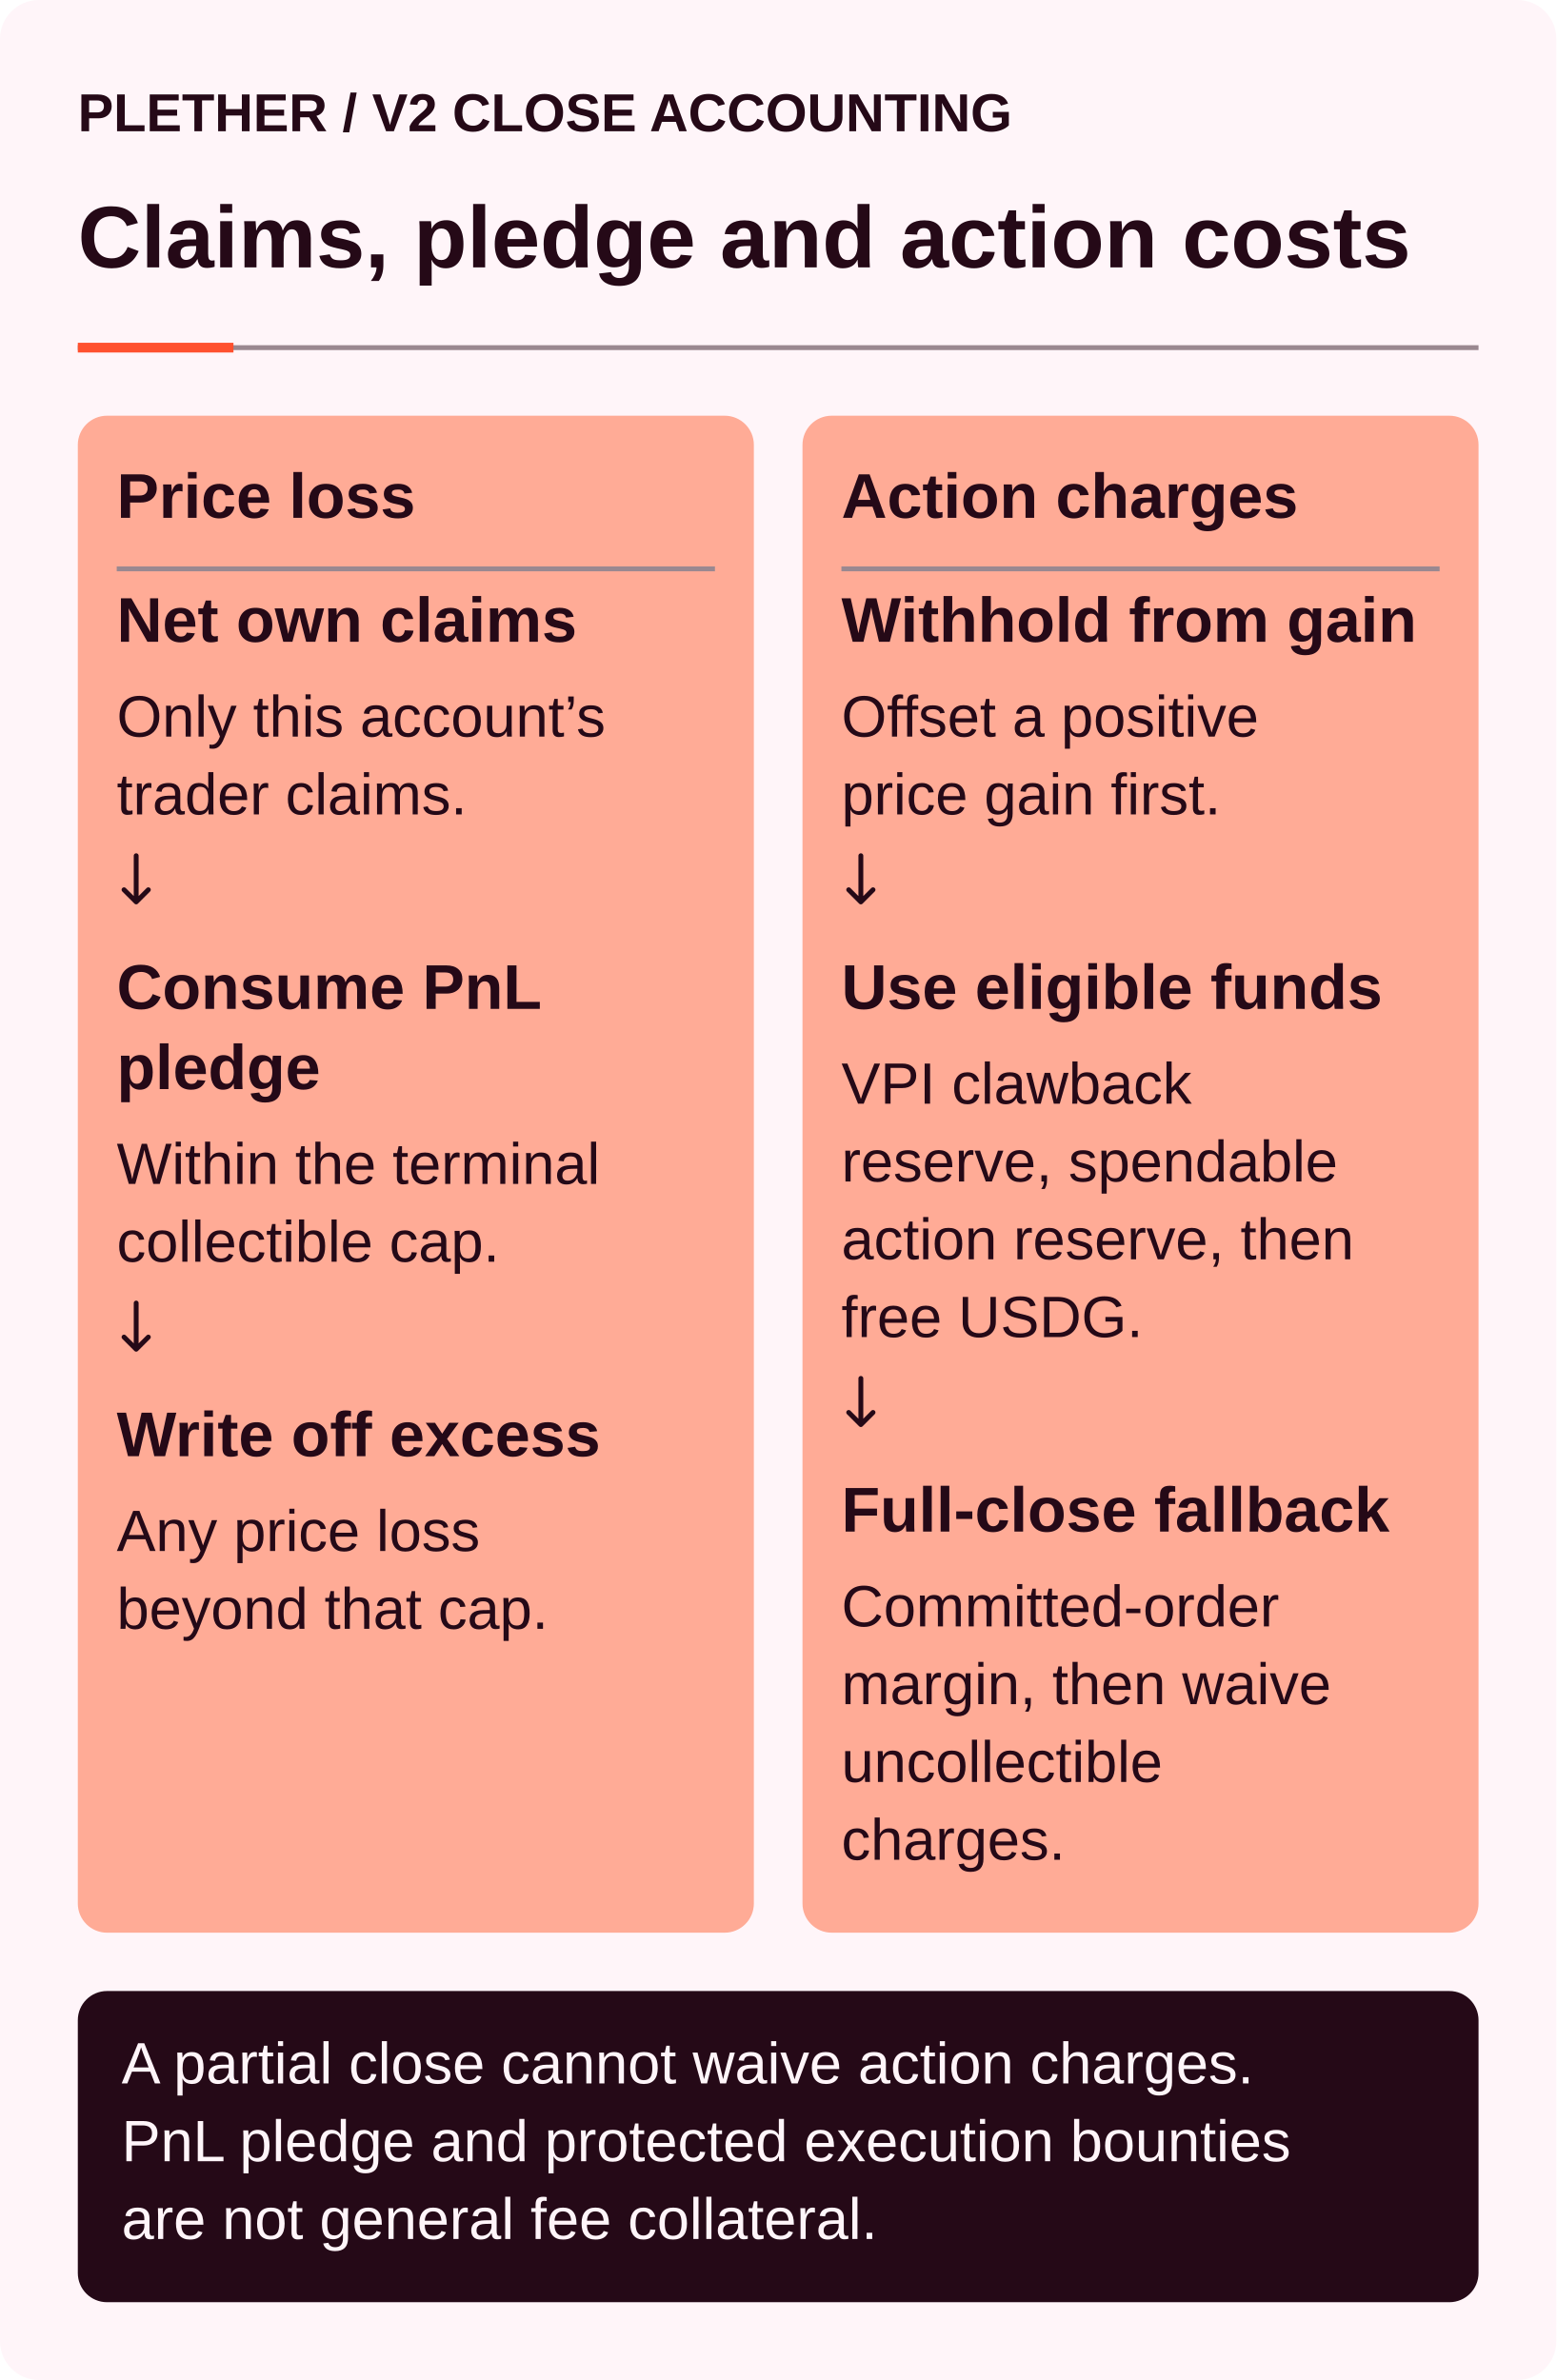
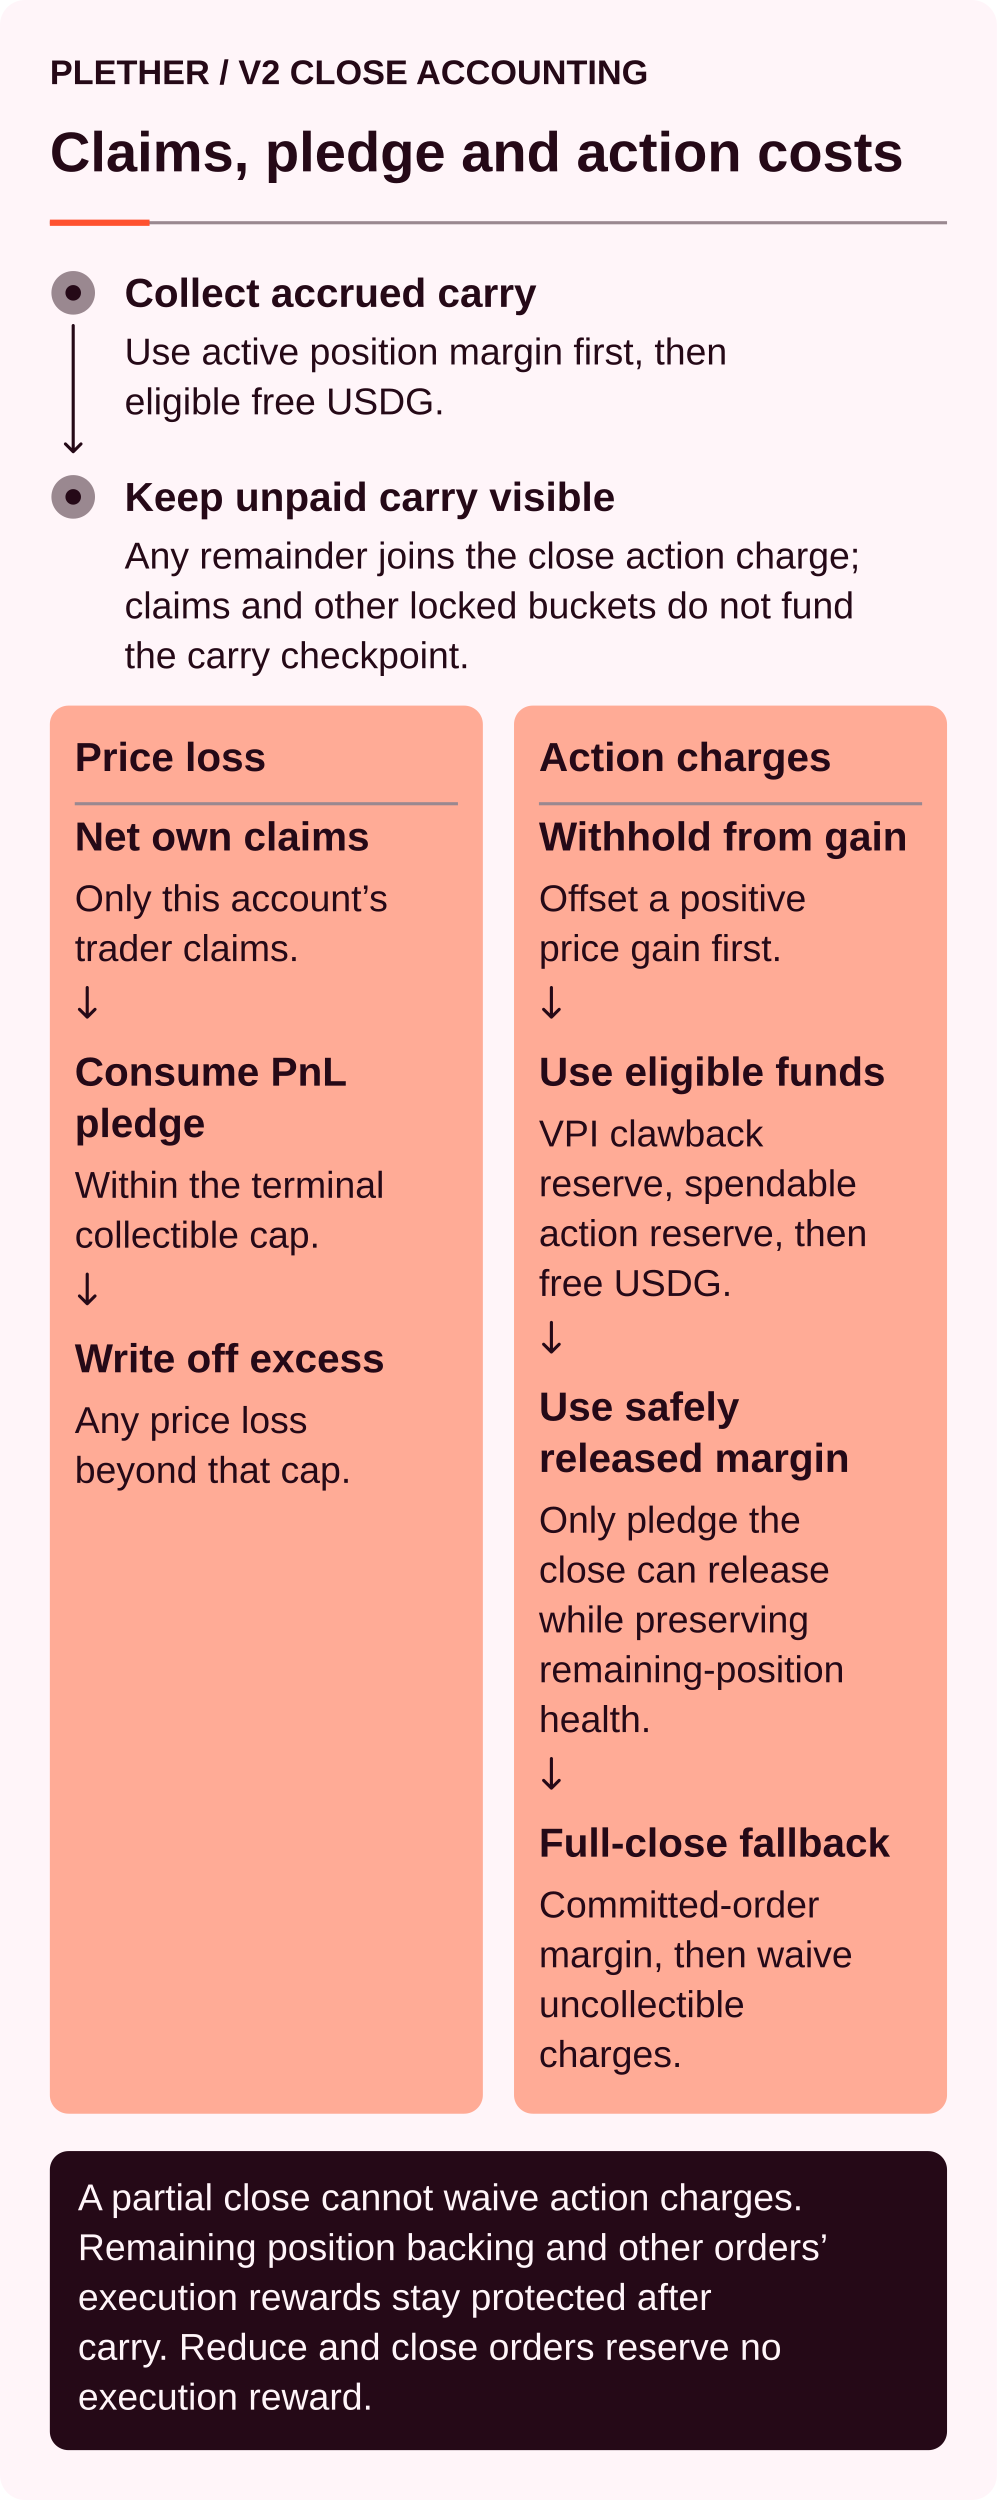
- <svg xmlns="http://www.w3.org/2000/svg" width="640" height="979" viewBox="0 0 640 979" role="img" aria-labelledby="claim-collateral-collection-order-title claim-collateral-collection-order-desc" focusable="false">
+ <svg xmlns="http://www.w3.org/2000/svg" width="640" height="1605" viewBox="0 0 640 1605" role="img" aria-labelledby="claim-collateral-collection-order-title claim-collateral-collection-order-desc" focusable="false">
  <style>text{font-family:Arial,Helvetica,sans-serif}</style>
-   <rect width="640" height="979" rx="16" fill="#FFF5F9" />
+   <rect width="640" height="1605" rx="16" fill="#FFF5F9" />
  <text x="32" y="54" font-size="22" font-weight="700" fill="#250917" data-max-width="576">PLETHER / V2 CLOSE ACCOUNTING</text>
  <text x="32" y="110" font-size="36" font-weight="700" fill="#250917" data-max-width="576">Claims, pledge and action costs</text>
  <path d="M32 143 L608 143" stroke="#9A8890" stroke-width="2" fill="none" />
  <path d="M32 143 h64" stroke="#FF512F" stroke-width="4" fill="none" />
-   <rect x="32" y="171" width="278" height="624" rx="12" fill="#FFAB96" stroke="none" />
-   <text x="48" y="213" font-size="26" font-weight="700" fill="#250917" data-max-width="246">Price loss</text>
-   <path d="M48 234 L294 234" stroke="#9A8890" stroke-width="2" fill="none" />
-   <text x="48" y="264" font-size="26" font-weight="700" fill="#250917" data-max-width="246">Net own claims</text>
-   <text x="48" y="303" font-size="24" font-weight="400" fill="#250917" data-max-width="246">Only this account’s</text>
-   <text x="48" y="335" font-size="24" font-weight="400" fill="#250917" data-max-width="246">trader claims.</text>
-   <path d="M56 352 V371 m-5 -5 5 5 5 -5" stroke="#250917" stroke-width="2" stroke-linecap="round" stroke-linejoin="round" fill="none" />
-   <text x="48" y="415" font-size="26" font-weight="700" fill="#250917" data-max-width="246">Consume PnL</text>
-   <text x="48" y="448" font-size="26" font-weight="700" fill="#250917" data-max-width="246">pledge</text>
-   <text x="48" y="487" font-size="24" font-weight="400" fill="#250917" data-max-width="246">Within the terminal</text>
-   <text x="48" y="519" font-size="24" font-weight="400" fill="#250917" data-max-width="246">collectible cap.</text>
-   <path d="M56 536 V555 m-5 -5 5 5 5 -5" stroke="#250917" stroke-width="2" stroke-linecap="round" stroke-linejoin="round" fill="none" />
-   <text x="48" y="599" font-size="26" font-weight="700" fill="#250917" data-max-width="246">Write off excess</text>
-   <text x="48" y="638" font-size="24" font-weight="400" fill="#250917" data-max-width="246">Any price loss</text>
-   <text x="48" y="670" font-size="24" font-weight="400" fill="#250917" data-max-width="246">beyond that cap.</text>
-   <rect x="330" y="171" width="278" height="624" rx="12" fill="#FFAB96" stroke="none" />
-   <text x="346" y="213" font-size="26" font-weight="700" fill="#250917" data-max-width="246">Action charges</text>
-   <path d="M346 234 L592 234" stroke="#9A8890" stroke-width="2" fill="none" />
-   <text x="346" y="264" font-size="26" font-weight="700" fill="#250917" data-max-width="246">Withhold from gain</text>
-   <text x="346" y="303" font-size="24" font-weight="400" fill="#250917" data-max-width="246">Offset a positive</text>
-   <text x="346" y="335" font-size="24" font-weight="400" fill="#250917" data-max-width="246">price gain first.</text>
-   <path d="M354 352 V371 m-5 -5 5 5 5 -5" stroke="#250917" stroke-width="2" stroke-linecap="round" stroke-linejoin="round" fill="none" />
-   <text x="346" y="415" font-size="26" font-weight="700" fill="#250917" data-max-width="246">Use eligible funds</text>
-   <text x="346" y="454" font-size="24" font-weight="400" fill="#250917" data-max-width="246">VPI clawback</text>
-   <text x="346" y="486" font-size="24" font-weight="400" fill="#250917" data-max-width="246">reserve, spendable</text>
-   <text x="346" y="518" font-size="24" font-weight="400" fill="#250917" data-max-width="246">action reserve, then</text>
-   <text x="346" y="550" font-size="24" font-weight="400" fill="#250917" data-max-width="246">free USDG.</text>
-   <path d="M354 567 V586 m-5 -5 5 5 5 -5" stroke="#250917" stroke-width="2" stroke-linecap="round" stroke-linejoin="round" fill="none" />
-   <text x="346" y="630" font-size="26" font-weight="700" fill="#250917" data-max-width="246">Full-close fallback</text>
-   <text x="346" y="669" font-size="24" font-weight="400" fill="#250917" data-max-width="246">Committed-order</text>
-   <text x="346" y="701" font-size="24" font-weight="400" fill="#250917" data-max-width="246">margin, then waive</text>
-   <text x="346" y="733" font-size="24" font-weight="400" fill="#250917" data-max-width="246">uncollectible</text>
-   <text x="346" y="765" font-size="24" font-weight="400" fill="#250917" data-max-width="246">charges.</text>
-   <rect x="32" y="819" width="576" height="128" rx="12" fill="#250917" stroke="none" />
-   <text x="50" y="857" font-size="24" font-weight="400" fill="#FFF5F9" data-max-width="540">A partial close cannot waive action charges.</text>
-   <text x="50" y="889" font-size="24" font-weight="400" fill="#FFF5F9" data-max-width="540">PnL pledge and protected execution bounties</text>
-   <text x="50" y="921" font-size="24" font-weight="400" fill="#FFF5F9" data-max-width="540">are not general fee collateral.</text>
+   <circle cx="47" cy="188" r="14" fill="#9A8890" />
+   <circle cx="47" cy="188" r="5" fill="#250917" />
+   <text x="80" y="197" font-size="26" font-weight="700" fill="#250917" data-max-width="528">Collect accrued carry</text>
+   <text x="80" y="234" font-size="24" font-weight="400" fill="#250917" data-max-width="528">Use active position margin first, then</text>
+   <text x="80" y="266" font-size="24" font-weight="400" fill="#250917" data-max-width="528">eligible free USDG.</text>
+   <path d="M47 209 V290 m-5 -5 5 5 5 -5" stroke="#250917" stroke-width="2" stroke-linecap="round" stroke-linejoin="round" fill="none" />
+   <circle cx="47" cy="319" r="14" fill="#9A8890" />
+   <circle cx="47" cy="319" r="5" fill="#250917" />
+   <text x="80" y="328" font-size="26" font-weight="700" fill="#250917" data-max-width="528">Keep unpaid carry visible</text>
+   <text x="80" y="365" font-size="24" font-weight="400" fill="#250917" data-max-width="528">Any remainder joins the close action charge;</text>
+   <text x="80" y="397" font-size="24" font-weight="400" fill="#250917" data-max-width="528">claims and other locked buckets do not fund</text>
+   <text x="80" y="429" font-size="24" font-weight="400" fill="#250917" data-max-width="528">the carry checkpoint.</text>
+   <rect x="32" y="453" width="278" height="904" rx="12" fill="#FFAB96" stroke="none" />
+   <text x="48" y="495" font-size="26" font-weight="700" fill="#250917" data-max-width="246">Price loss</text>
+   <path d="M48 516 L294 516" stroke="#9A8890" stroke-width="2" fill="none" />
+   <text x="48" y="546" font-size="26" font-weight="700" fill="#250917" data-max-width="246">Net own claims</text>
+   <text x="48" y="585" font-size="24" font-weight="400" fill="#250917" data-max-width="246">Only this account’s</text>
+   <text x="48" y="617" font-size="24" font-weight="400" fill="#250917" data-max-width="246">trader claims.</text>
+   <path d="M56 634 V653 m-5 -5 5 5 5 -5" stroke="#250917" stroke-width="2" stroke-linecap="round" stroke-linejoin="round" fill="none" />
+   <text x="48" y="697" font-size="26" font-weight="700" fill="#250917" data-max-width="246">Consume PnL</text>
+   <text x="48" y="730" font-size="26" font-weight="700" fill="#250917" data-max-width="246">pledge</text>
+   <text x="48" y="769" font-size="24" font-weight="400" fill="#250917" data-max-width="246">Within the terminal</text>
+   <text x="48" y="801" font-size="24" font-weight="400" fill="#250917" data-max-width="246">collectible cap.</text>
+   <path d="M56 818 V837 m-5 -5 5 5 5 -5" stroke="#250917" stroke-width="2" stroke-linecap="round" stroke-linejoin="round" fill="none" />
+   <text x="48" y="881" font-size="26" font-weight="700" fill="#250917" data-max-width="246">Write off excess</text>
+   <text x="48" y="920" font-size="24" font-weight="400" fill="#250917" data-max-width="246">Any price loss</text>
+   <text x="48" y="952" font-size="24" font-weight="400" fill="#250917" data-max-width="246">beyond that cap.</text>
+   <rect x="330" y="453" width="278" height="904" rx="12" fill="#FFAB96" stroke="none" />
+   <text x="346" y="495" font-size="26" font-weight="700" fill="#250917" data-max-width="246">Action charges</text>
+   <path d="M346 516 L592 516" stroke="#9A8890" stroke-width="2" fill="none" />
+   <text x="346" y="546" font-size="26" font-weight="700" fill="#250917" data-max-width="246">Withhold from gain</text>
+   <text x="346" y="585" font-size="24" font-weight="400" fill="#250917" data-max-width="246">Offset a positive</text>
+   <text x="346" y="617" font-size="24" font-weight="400" fill="#250917" data-max-width="246">price gain first.</text>
+   <path d="M354 634 V653 m-5 -5 5 5 5 -5" stroke="#250917" stroke-width="2" stroke-linecap="round" stroke-linejoin="round" fill="none" />
+   <text x="346" y="697" font-size="26" font-weight="700" fill="#250917" data-max-width="246">Use eligible funds</text>
+   <text x="346" y="736" font-size="24" font-weight="400" fill="#250917" data-max-width="246">VPI clawback</text>
+   <text x="346" y="768" font-size="24" font-weight="400" fill="#250917" data-max-width="246">reserve, spendable</text>
+   <text x="346" y="800" font-size="24" font-weight="400" fill="#250917" data-max-width="246">action reserve, then</text>
+   <text x="346" y="832" font-size="24" font-weight="400" fill="#250917" data-max-width="246">free USDG.</text>
+   <path d="M354 849 V868 m-5 -5 5 5 5 -5" stroke="#250917" stroke-width="2" stroke-linecap="round" stroke-linejoin="round" fill="none" />
+   <text x="346" y="912" font-size="26" font-weight="700" fill="#250917" data-max-width="246">Use safely</text>
+   <text x="346" y="945" font-size="26" font-weight="700" fill="#250917" data-max-width="246">released margin</text>
+   <text x="346" y="984" font-size="24" font-weight="400" fill="#250917" data-max-width="246">Only pledge the</text>
+   <text x="346" y="1016" font-size="24" font-weight="400" fill="#250917" data-max-width="246">close can release</text>
+   <text x="346" y="1048" font-size="24" font-weight="400" fill="#250917" data-max-width="246">while preserving</text>
+   <text x="346" y="1080" font-size="24" font-weight="400" fill="#250917" data-max-width="246">remaining-position</text>
+   <text x="346" y="1112" font-size="24" font-weight="400" fill="#250917" data-max-width="246">health.</text>
+   <path d="M354 1129 V1148 m-5 -5 5 5 5 -5" stroke="#250917" stroke-width="2" stroke-linecap="round" stroke-linejoin="round" fill="none" />
+   <text x="346" y="1192" font-size="26" font-weight="700" fill="#250917" data-max-width="246">Full-close fallback</text>
+   <text x="346" y="1231" font-size="24" font-weight="400" fill="#250917" data-max-width="246">Committed-order</text>
+   <text x="346" y="1263" font-size="24" font-weight="400" fill="#250917" data-max-width="246">margin, then waive</text>
+   <text x="346" y="1295" font-size="24" font-weight="400" fill="#250917" data-max-width="246">uncollectible</text>
+   <text x="346" y="1327" font-size="24" font-weight="400" fill="#250917" data-max-width="246">charges.</text>
+   <rect x="32" y="1381" width="576" height="192" rx="12" fill="#250917" stroke="none" />
+   <text x="50" y="1419" font-size="24" font-weight="400" fill="#FFF5F9" data-max-width="540">A partial close cannot waive action charges.</text>
+   <text x="50" y="1451" font-size="24" font-weight="400" fill="#FFF5F9" data-max-width="540">Remaining position backing and other orders’</text>
+   <text x="50" y="1483" font-size="24" font-weight="400" fill="#FFF5F9" data-max-width="540">execution rewards stay protected after</text>
+   <text x="50" y="1515" font-size="24" font-weight="400" fill="#FFF5F9" data-max-width="540">carry. Reduce and close orders reserve no</text>
+   <text x="50" y="1547" font-size="24" font-weight="400" fill="#FFF5F9" data-max-width="540">execution reward.</text>
</svg>
